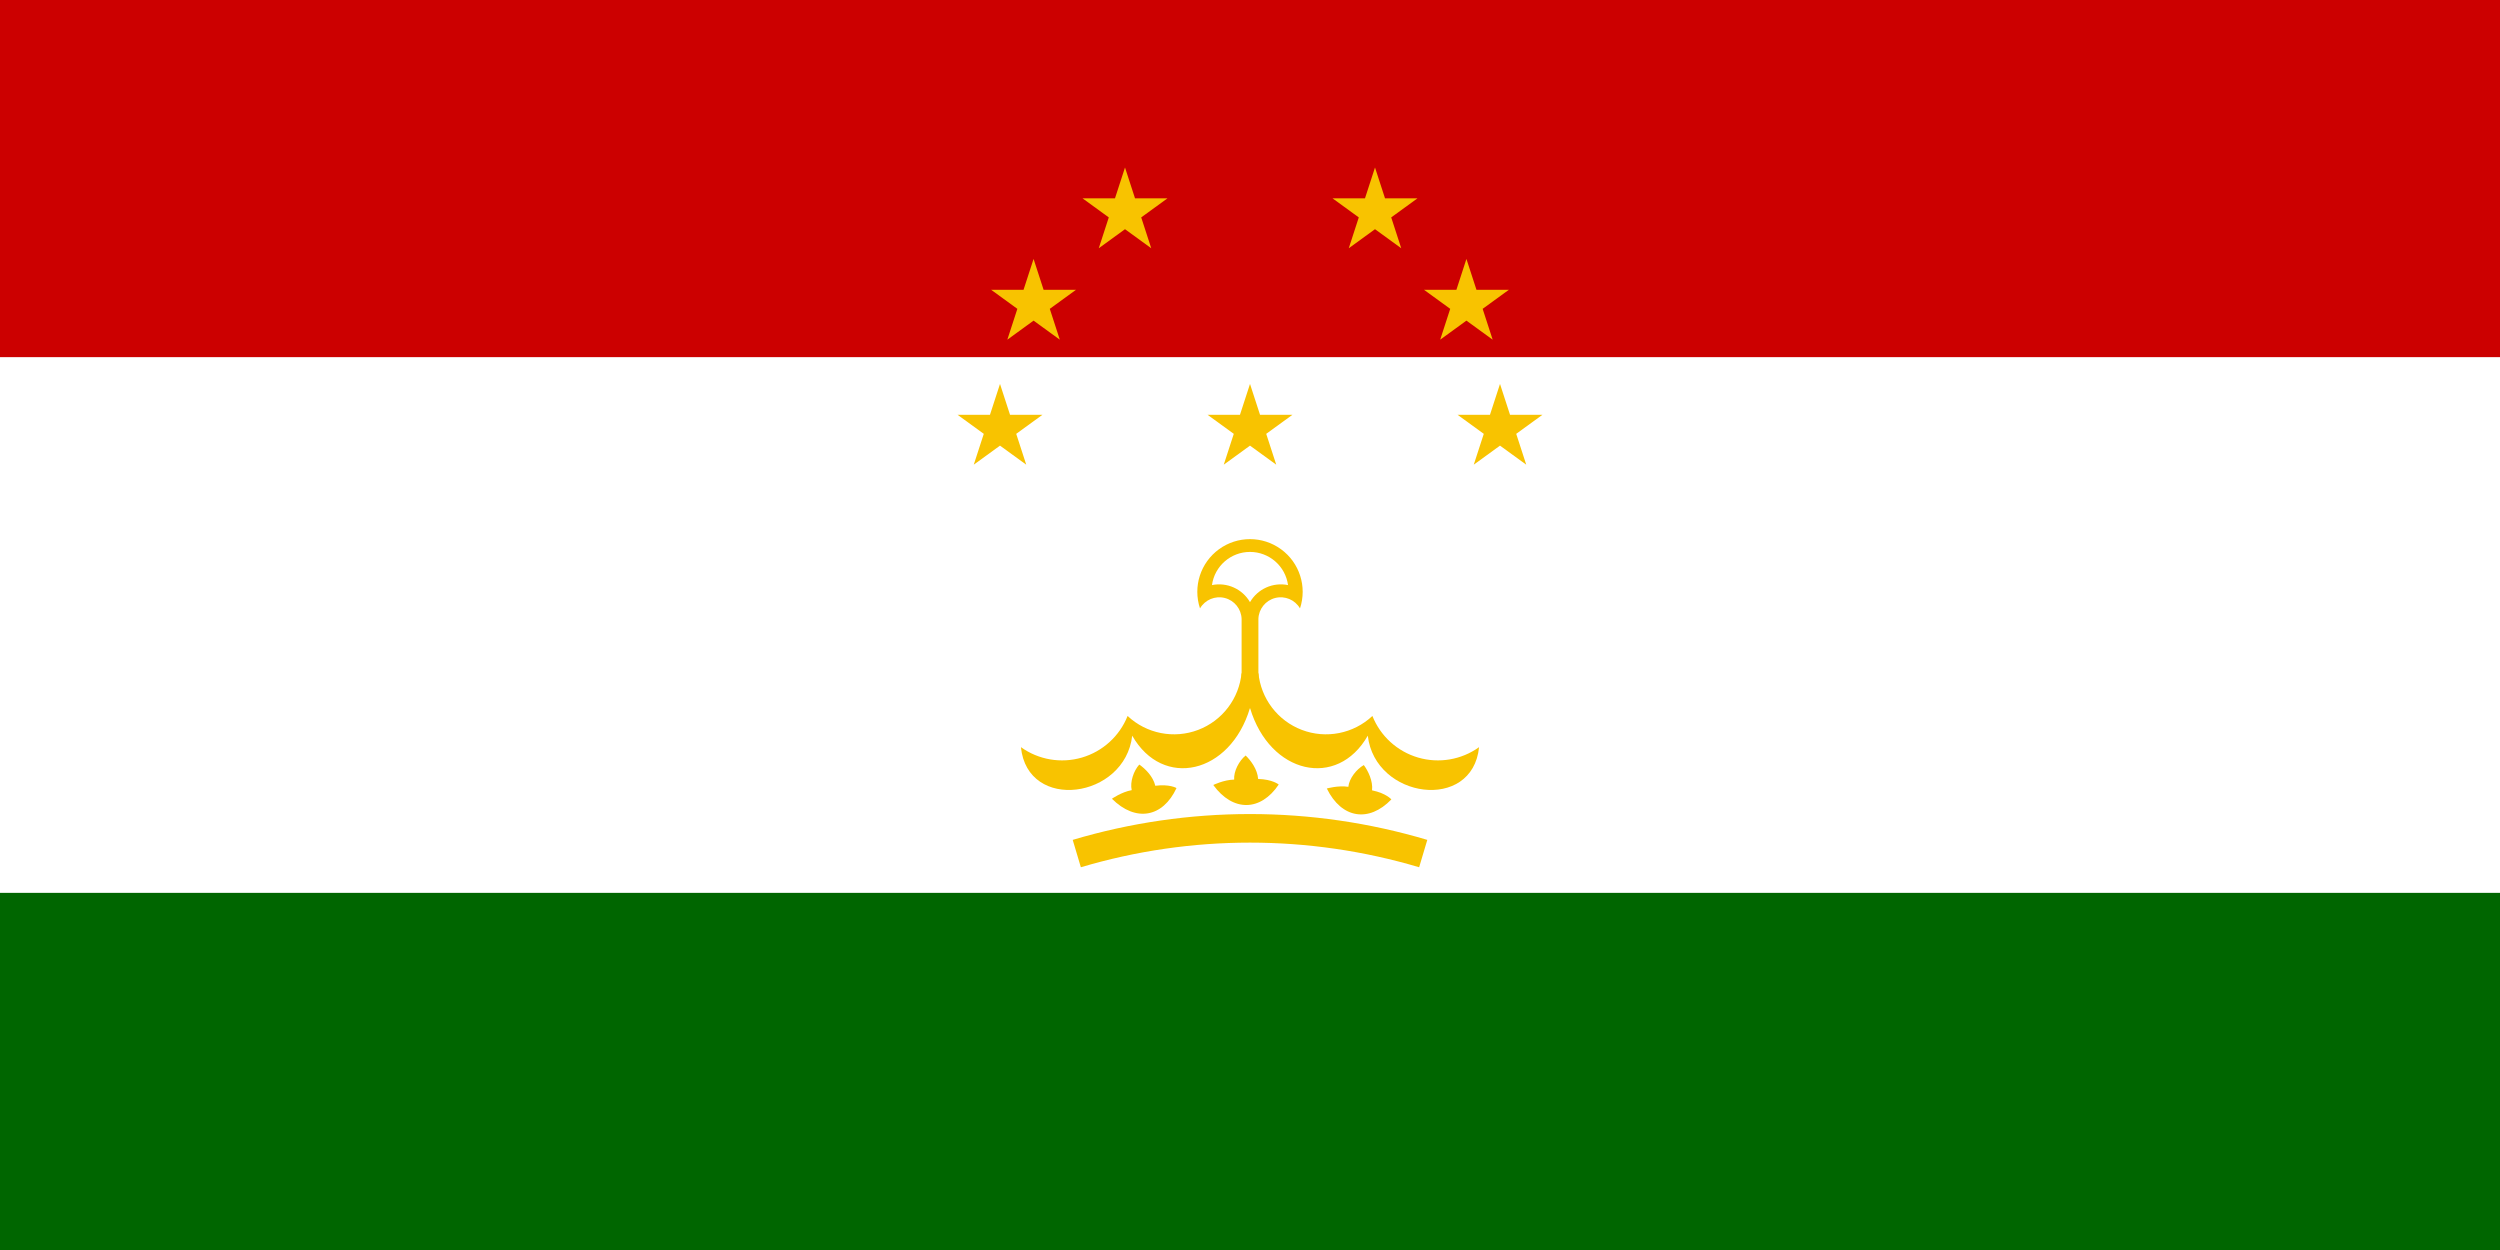
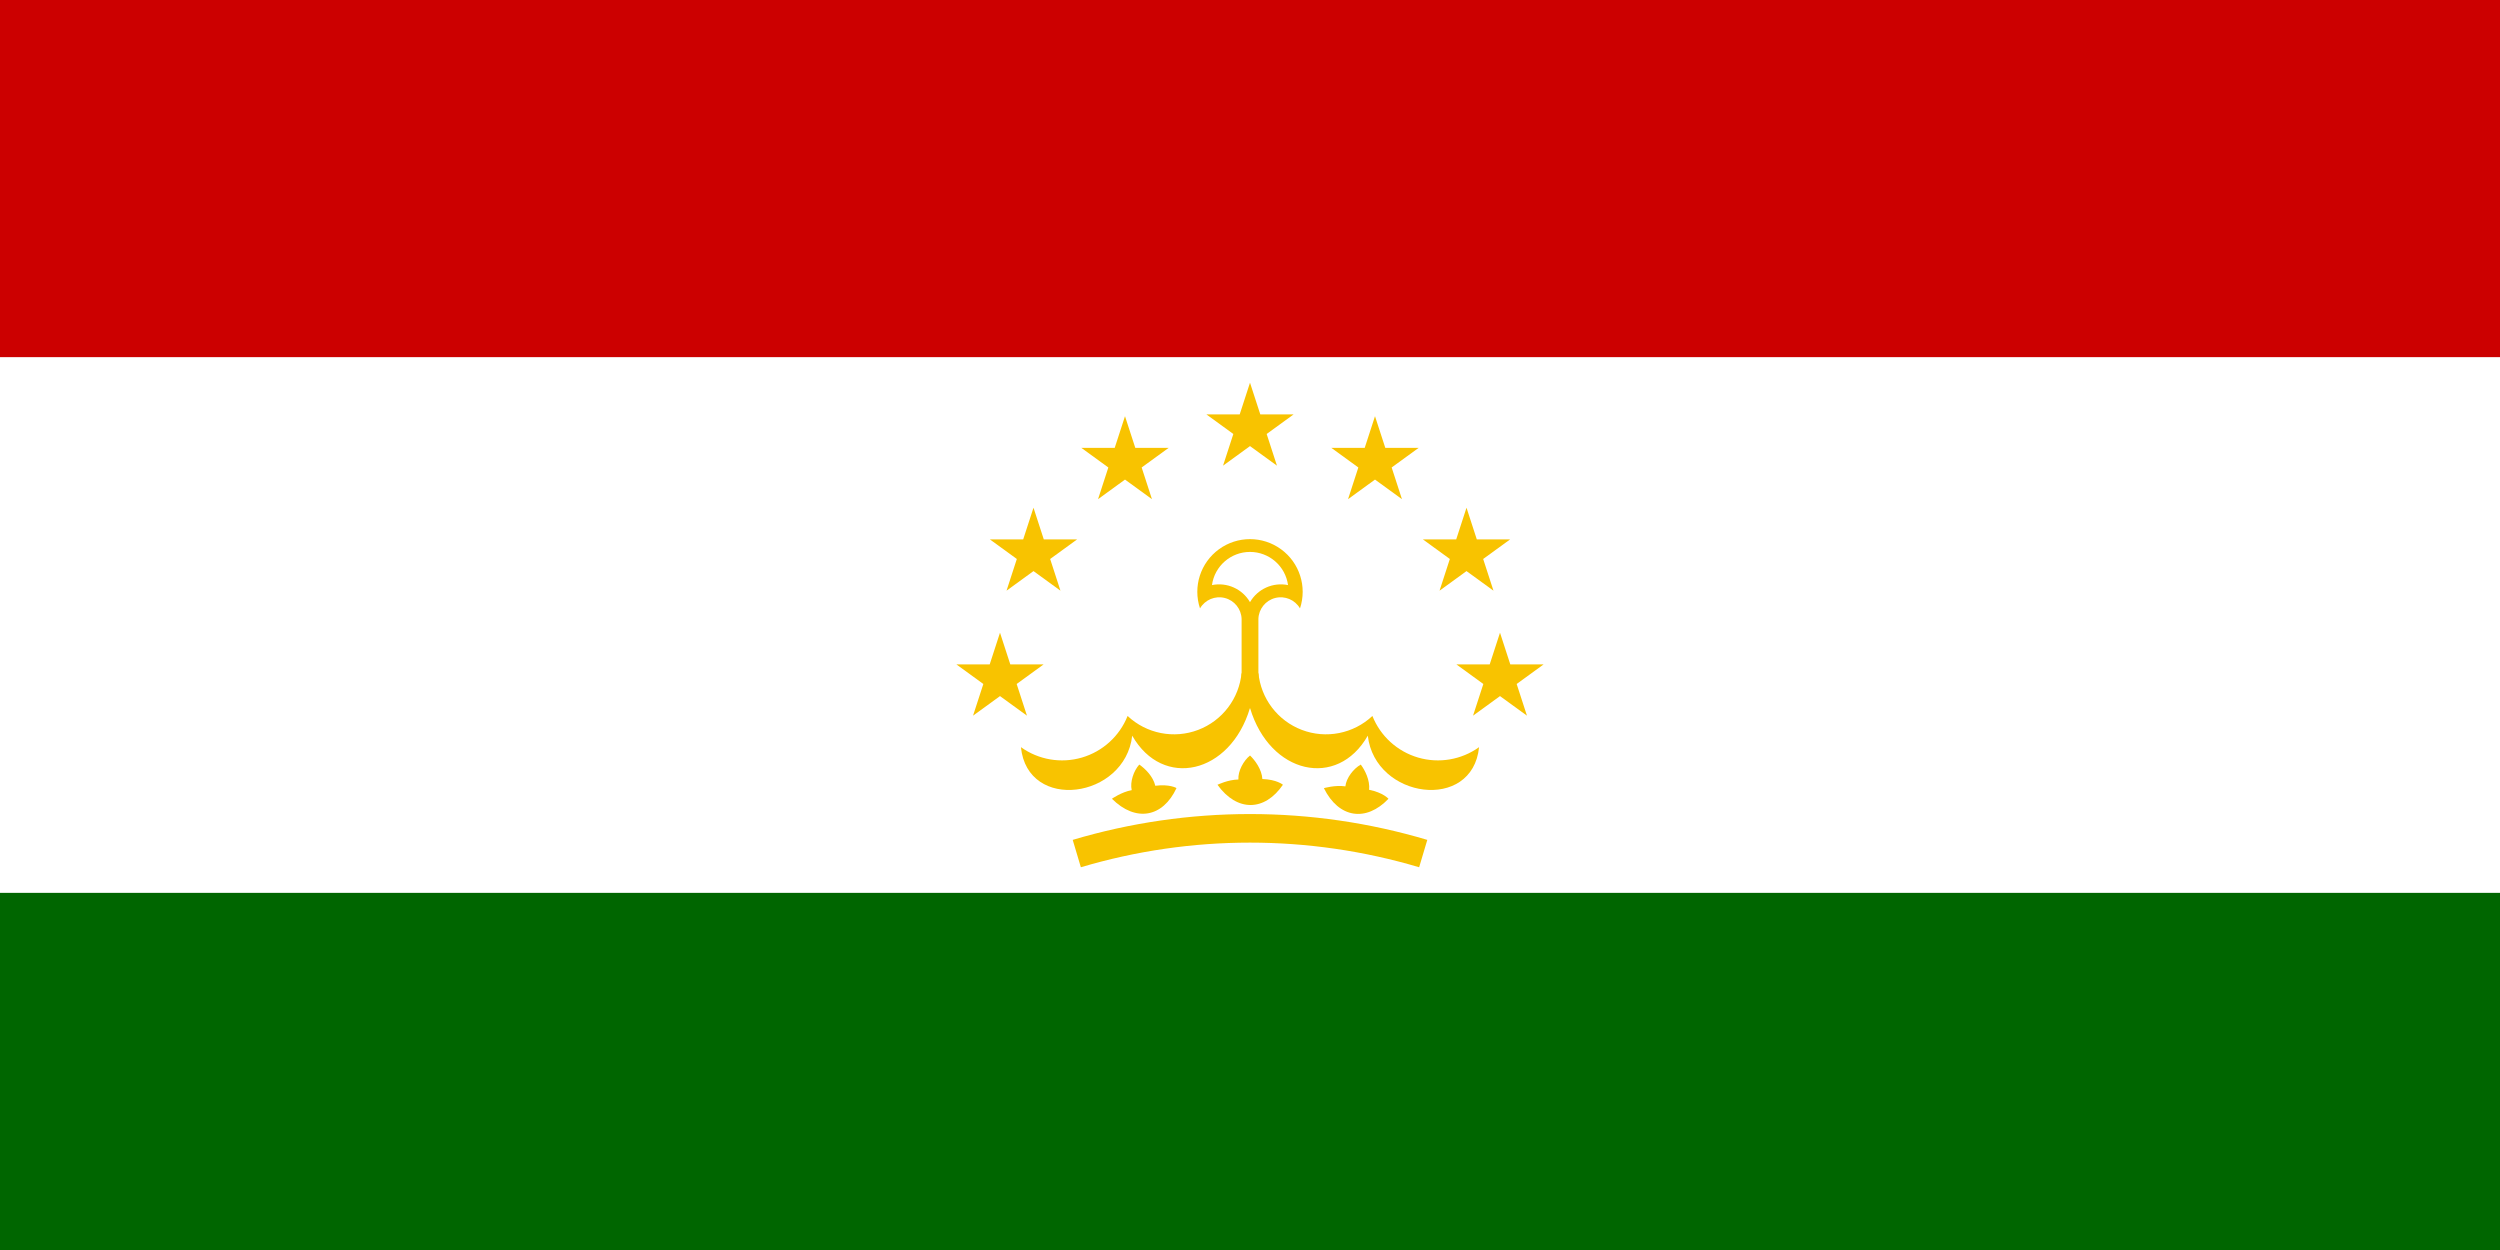
<svg xmlns="http://www.w3.org/2000/svg" xmlns:xlink="http://www.w3.org/1999/xlink" width="1200" height="600" viewBox="0 0 1400 700">
  <path fill="#060" d="M0 0h1400v700H0z" />
  <path fill="#fff" d="M0 0h1400v500H0z" />
  <path fill="#c00" d="M0 0h1400v200H0z" />
  <g fill="#f8c300">
    <path d="M672 340.7a12.5 12.5 0 0 1 23.3 5.9v50h9.4v-50a12.5 12.5 0 0 1 23.3-5.9 29.5 29.5 0 1 0-56 0" />
    <path d="M678.7 327.65a20 20 0 0 1 21.3 9.55 20 20 0 0 1 21.3-9.55 21.5 21.5 0 0 0-42.6 0" fill="#fff" />
-     <path id="a" d="M695.3 376.627a38 38 0 0 1-63.845 24.316 39.5 39.5 0 0 1-59.734 17.467c3.65 36.426 58.253 28.99 62.32-6.43 17.155 30.116 54.874 21.49 65.91-15.4z" />
+     <path id="a" d="M695.3 376.627a38 38 0 0 1-63.845 24.316 39.5 39.5 0 0 1-59.734 17.467c3.65 36.426 58.252 28.989 62.32-6.429 17.154 30.115 54.873 21.49 65.91-15.4z" />
    <use xlink:href="#a" transform="matrix(-1 0 0 1 1400 0)" />
-     <path id="b" d="M658.84 441.31c-7.618 16.446-22.845 19.27-36.164 5.995 0 0 5.354-3.783 11.086-4.826-1.075-4.575 1.13-10.903 4.235-14.325 3.258 2.227 7.804 6.69 8.96 11.874 8.03-1.04 11.883 1.28 11.883 1.28z" />
-     <use xlink:href="#b" transform="rotate(9 700 804)" />
-     <use xlink:href="#b" transform="rotate(19 700 804)" />
+     <path id="b" d="M658.84 441.31c-7.618 16.446-22.845 19.271-36.164 5.995 0 0 5.354-3.783 11.086-4.826-1.075-4.574 1.13-10.902 4.235-14.324 3.258 2.227 7.804 6.689 8.96 11.874 8.03-1.04 11.883 1.282 11.883 1.282z" />
+     <use xlink:href="#b" transform="rotate(9.37 700 804)" />
+     <use xlink:href="#b" transform="rotate(18.74 700 804)" />
    <path d="M603 478a340 340 0 0 1 194 0" fill="none" stroke-width="16" stroke="#f8c300" />
    <g transform="translate(700 380)">
-       <path id="c" d="M0-165l14.695 45.225-38.47-27.95h47.55l-38.47 27.95z" />
+       <g transform="translate(0 -140)">
+         <path id="c" transform="scale(.00005)" d="M0-513674l301930 929245-790463-574305h977066l-790463 574305z" />
+       </g>
      <g id="d">
-         <use xlink:href="#c" transform="translate(-70 -121.2)" />
-         <use xlink:href="#c" transform="translate(-121.2 -70)" />
+         <use xlink:href="#c" transform="translate(-70 -121.244)" />
+         <use xlink:href="#c" transform="translate(-121.244 -70)" />
        <use xlink:href="#c" transform="translate(-140)" />
      </g>
      <use xlink:href="#d" transform="scale(-1 1)" />
    </g>
  </g>
</svg>
